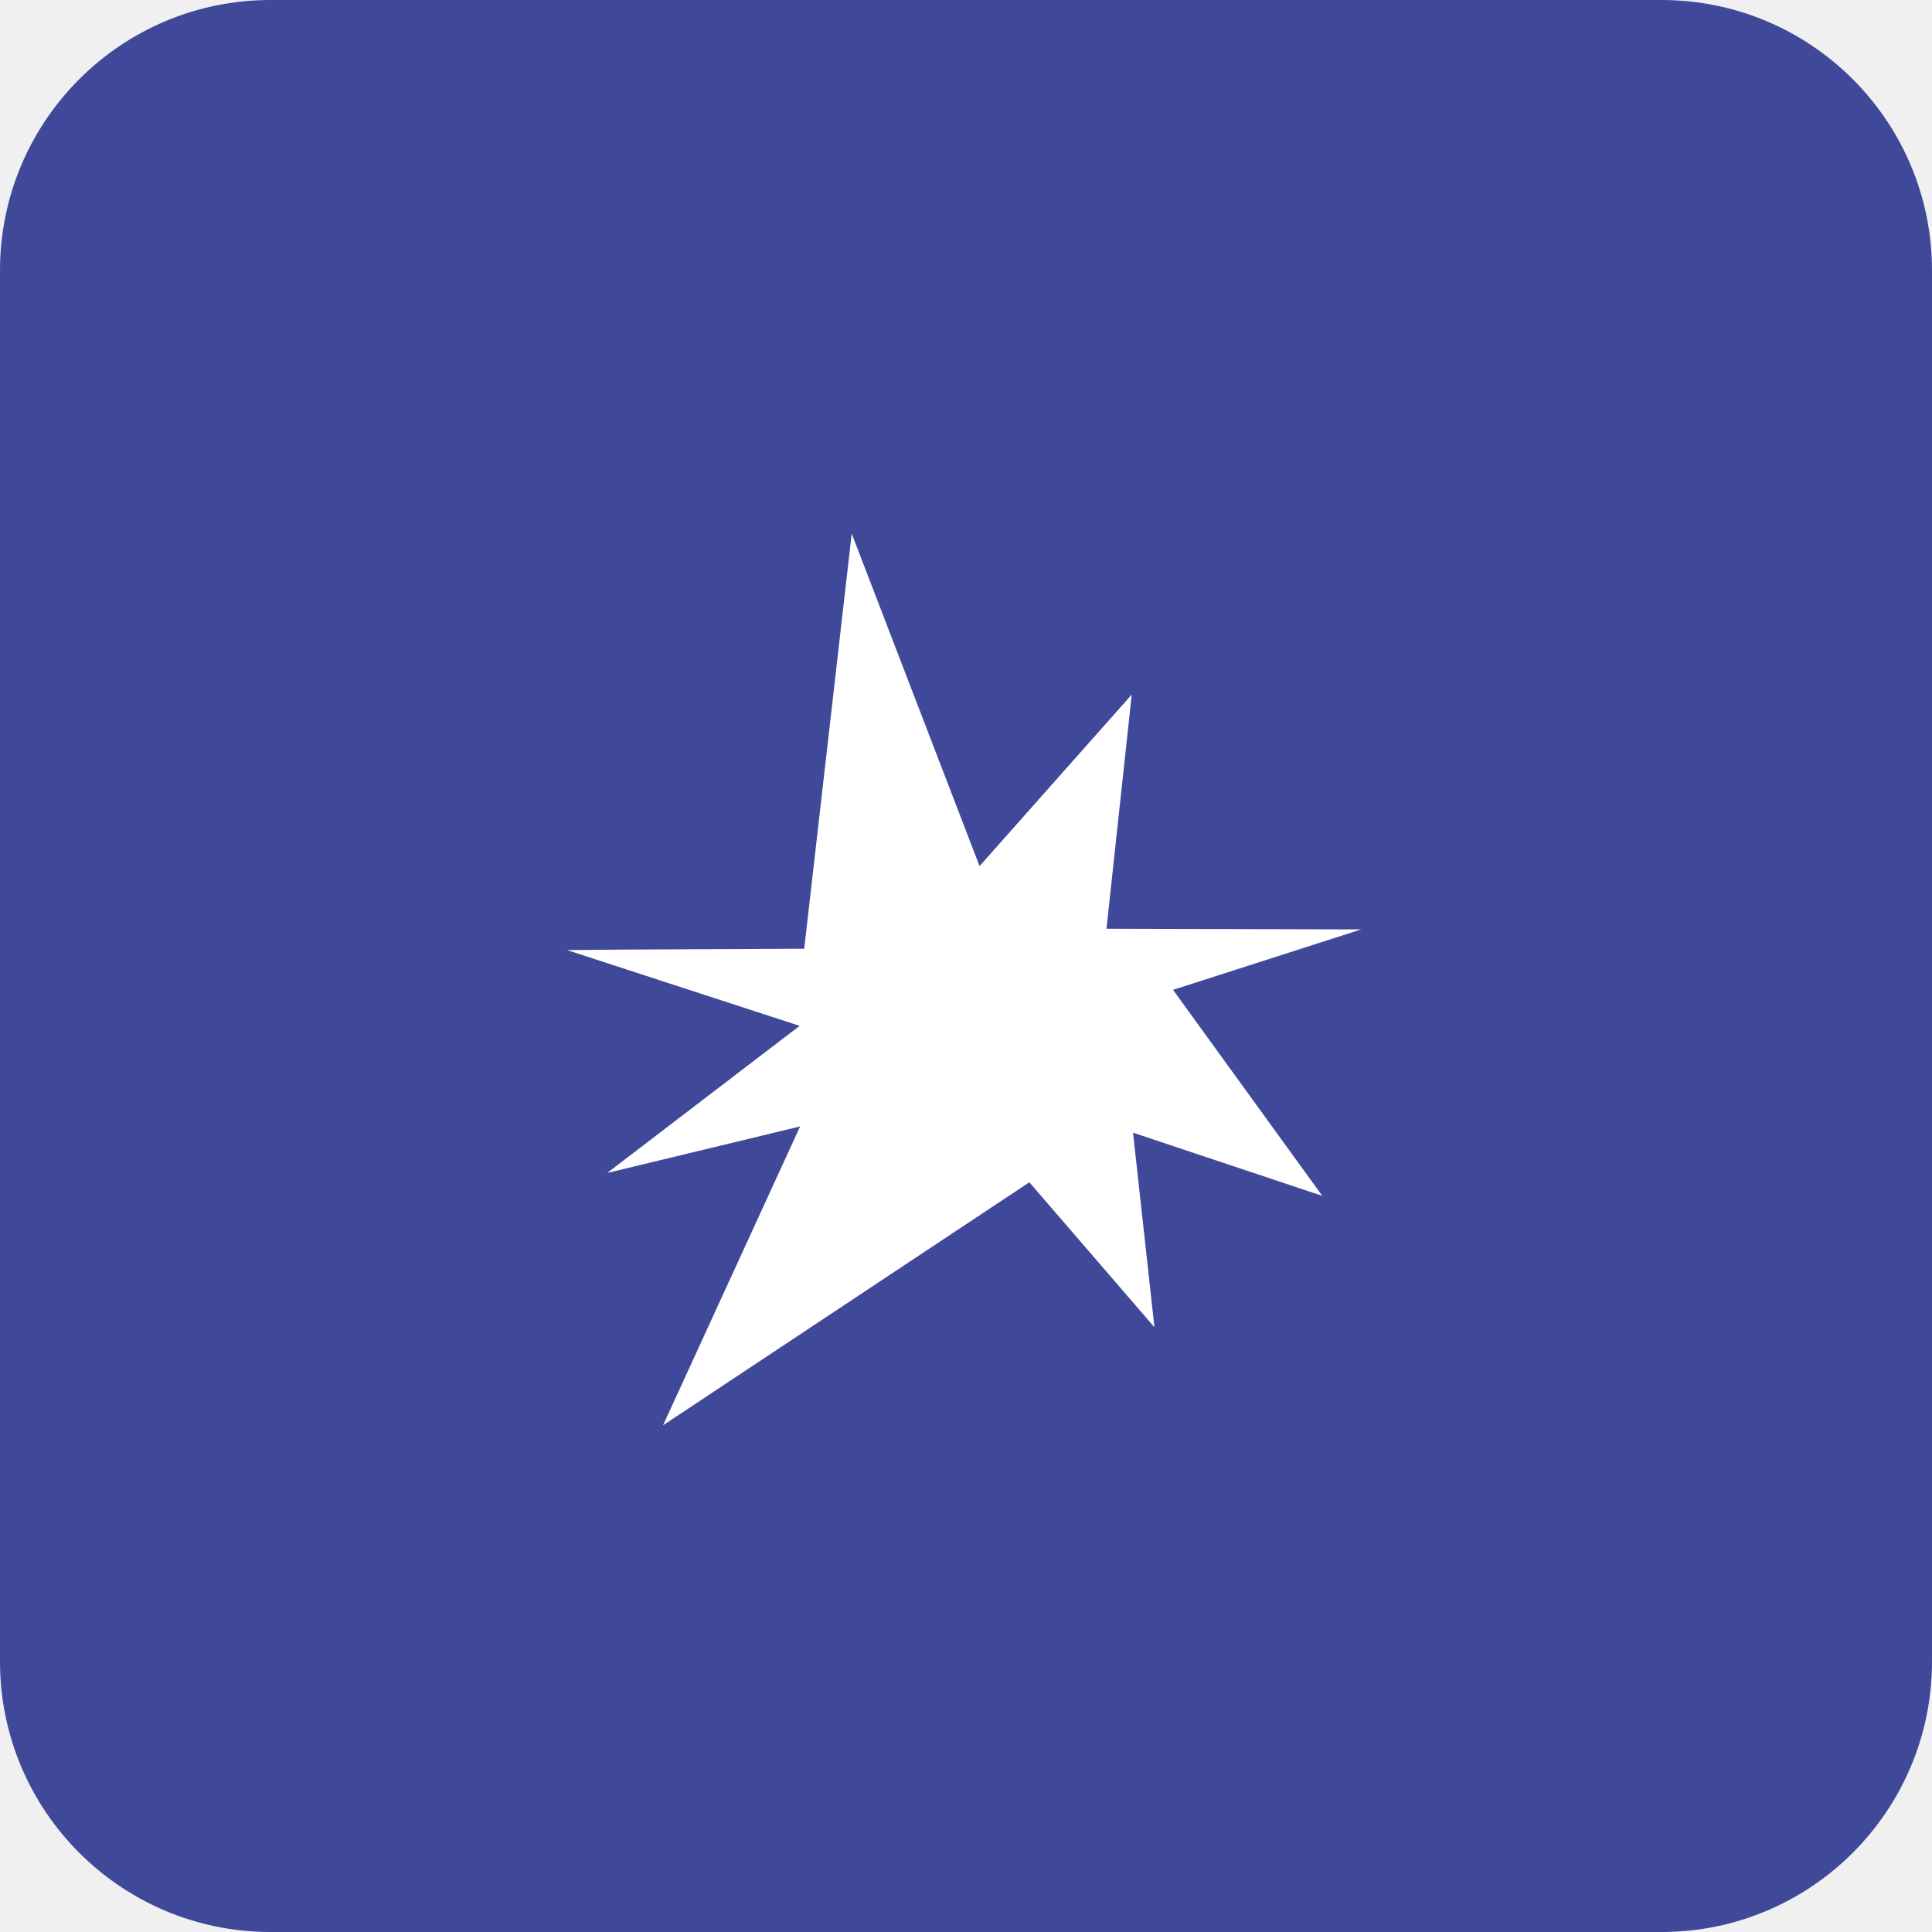
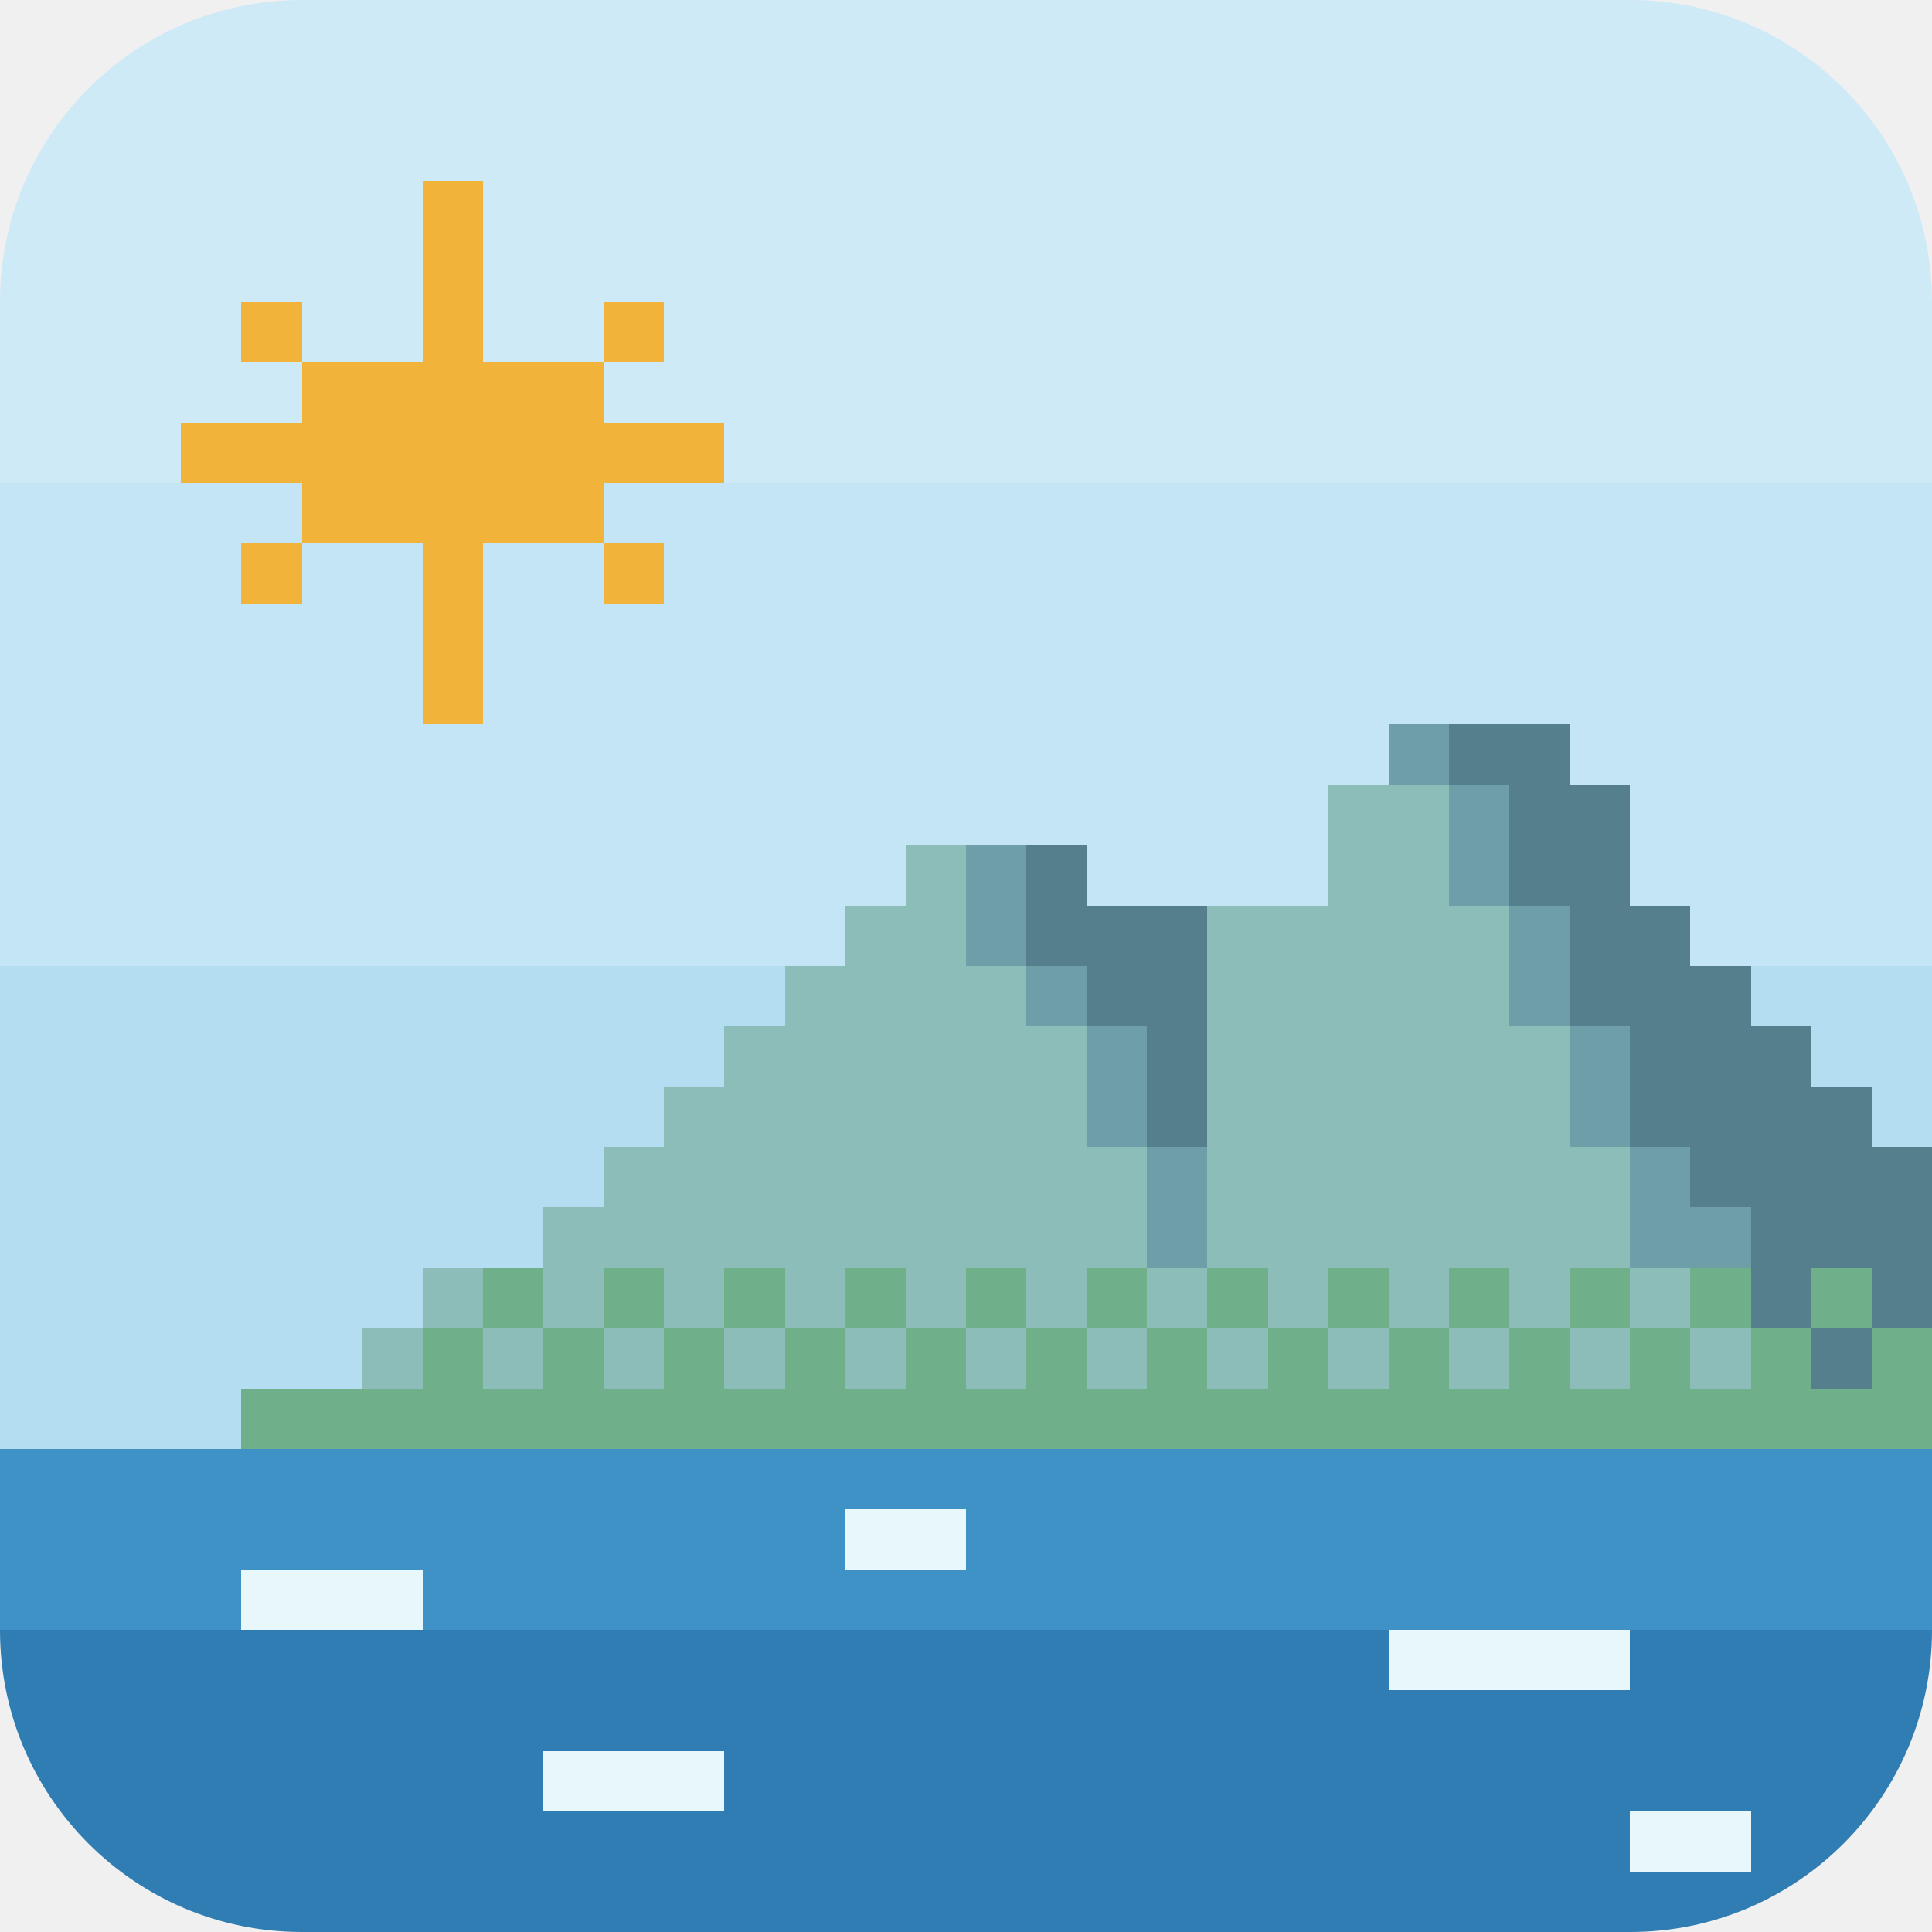
- <svg xmlns="http://www.w3.org/2000/svg" id="Livello_1" version="1.1" viewBox="0 0 1000 1000">
+ <svg xmlns="http://www.w3.org/2000/svg" viewBox="0 0 32 32" shape-rendering="crispEdges">
+   <style>.n{display:none}@media (prefers-color-scheme:dark){.d{display:none}.n{display:inline}}</style>
  <defs>
-     <style>
-       .st0 {
-         fill: #fff;
-       }
- 
-       .st1 {
-         fill: #404999;
-       }
-     </style>
+     <clipPath id="r">
+       <rect width="32" height="32" rx="5" />
+     </clipPath>
  </defs>
-   <rect width="1000" height="1000" rx="140" fill="#404999" />
-   <polygon class="st0" points="405.28 590.32 292.39 617.54 403.27 532.79 262.78 487.02 322.15 486.51 411.79 486.07 438.18 255.34 508.73 438.83 592.44 344.48 578.28 475.73 736.24 476.13 615.24 514.99 697.6 628.64 592.26 593.48 604.26 702.45 531.86 618.54 331.3 751.61 405.28 590.32" />
-   <path class="st1" d="M440.83,276.17l60.28,156.78,5.9,15.35,10.91-12.3,67.87-76.49-11.89,110.16-1.19,11.05,11.11.03,120.75.31-84.28,27.07-13.13,4.22,8.09,11.17,69.17,95.46-83.16-27.76-14.81-4.95,1.71,15.52,9.38,85.2-59-68.38-5.76-6.67-7.34,4.87-182.26,120.93,62.37-135.98,8.59-18.72-20.02,4.83-79.85,19.26,84.5-64.59,15.12-11.56-18.1-5.9-102.31-33.33,28.69-.24,85.21-.41,8.88-.04,1.01-8.82,23.58-206.06h0ZM435.53,234.52l-28.21,246.58-85.21.41-90.02.77,160.59,52.32-122.14,93.37,125.91-30.37-77.01,167.89,211.52-140.34,80.04,92.76-12.9-117.21,112.69,37.62-87.44-120.67,144.57-46.43-184.06-.47,15.25-141.29-88.65,99.91-74.91-194.84h0Z" />
+   <g clip-path="url(#r)">
+     <g class="d">
+       <rect x="0" y="0" width="32" height="1" fill="#cfeaf7" />
+       <rect x="0" y="1" width="32" height="1" fill="#cfeaf7" />
+       <rect x="0" y="2" width="32" height="1" fill="#cfeaf7" />
+       <rect x="0" y="3" width="7" height="1" fill="#cfeaf7" />
+       <rect x="7" y="3" width="1" height="1" fill="#f2b33a" />
+       <rect x="8" y="3" width="24" height="1" fill="#cfeaf7" />
+       <rect x="0" y="4" width="7" height="1" fill="#cfeaf7" />
+       <rect x="7" y="4" width="1" height="1" fill="#f2b33a" />
+       <rect x="8" y="4" width="24" height="1" fill="#cfeaf7" />
+       <rect x="0" y="5" width="4" height="1" fill="#cfeaf7" />
+       <rect x="4" y="5" width="1" height="1" fill="#f2b33a" />
+       <rect x="5" y="5" width="2" height="1" fill="#cfeaf7" />
+       <rect x="7" y="5" width="1" height="1" fill="#f2b33a" />
+       <rect x="8" y="5" width="2" height="1" fill="#cfeaf7" />
+       <rect x="10" y="5" width="1" height="1" fill="#f2b33a" />
+       <rect x="11" y="5" width="21" height="1" fill="#cfeaf7" />
+       <rect x="0" y="6" width="5" height="1" fill="#cfeaf7" />
+       <rect x="5" y="6" width="5" height="1" fill="#f2b33a" />
+       <rect x="10" y="6" width="22" height="1" fill="#cfeaf7" />
+       <rect x="0" y="7" width="3" height="1" fill="#cfeaf7" />
+       <rect x="3" y="7" width="9" height="1" fill="#f2b33a" />
+       <rect x="12" y="7" width="20" height="1" fill="#cfeaf7" />
+       <rect x="0" y="8" width="5" height="1" fill="#c3e5f5" />
+       <rect x="5" y="8" width="5" height="1" fill="#f2b33a" />
+       <rect x="10" y="8" width="22" height="1" fill="#c3e5f5" />
+       <rect x="0" y="9" width="4" height="1" fill="#c3e5f5" />
+       <rect x="4" y="9" width="1" height="1" fill="#f2b33a" />
+       <rect x="5" y="9" width="2" height="1" fill="#c3e5f5" />
+       <rect x="7" y="9" width="1" height="1" fill="#f2b33a" />
+       <rect x="8" y="9" width="2" height="1" fill="#c3e5f5" />
+       <rect x="10" y="9" width="1" height="1" fill="#f2b33a" />
+       <rect x="11" y="9" width="21" height="1" fill="#c3e5f5" />
+       <rect x="0" y="10" width="7" height="1" fill="#c3e5f5" />
+       <rect x="7" y="10" width="1" height="1" fill="#f2b33a" />
+       <rect x="8" y="10" width="24" height="1" fill="#c3e5f5" />
+       <rect x="0" y="11" width="7" height="1" fill="#c3e5f5" />
+       <rect x="7" y="11" width="1" height="1" fill="#f2b33a" />
+       <rect x="8" y="11" width="24" height="1" fill="#c3e5f5" />
+       <rect x="0" y="12" width="23" height="1" fill="#c3e5f5" />
+       <rect x="23" y="12" width="1" height="1" fill="#6e9fa8" />
+       <rect x="24" y="12" width="2" height="1" fill="#557f8c" />
+       <rect x="26" y="12" width="6" height="1" fill="#c3e5f5" />
+       <rect x="0" y="13" width="22" height="1" fill="#c3e5f5" />
+       <rect x="22" y="13" width="2" height="1" fill="#8dbdb8" />
+       <rect x="24" y="13" width="1" height="1" fill="#6e9fa8" />
+       <rect x="25" y="13" width="2" height="1" fill="#557f8c" />
+       <rect x="27" y="13" width="5" height="1" fill="#c3e5f5" />
+       <rect x="0" y="14" width="15" height="1" fill="#c3e5f5" />
+       <rect x="15" y="14" width="1" height="1" fill="#8dbdb8" />
+       <rect x="16" y="14" width="1" height="1" fill="#6e9fa8" />
+       <rect x="17" y="14" width="1" height="1" fill="#557f8c" />
+       <rect x="18" y="14" width="4" height="1" fill="#c3e5f5" />
+       <rect x="22" y="14" width="2" height="1" fill="#8dbdb8" />
+       <rect x="24" y="14" width="1" height="1" fill="#6e9fa8" />
+       <rect x="25" y="14" width="2" height="1" fill="#557f8c" />
+       <rect x="27" y="14" width="5" height="1" fill="#c3e5f5" />
+       <rect x="0" y="15" width="14" height="1" fill="#c3e5f5" />
+       <rect x="14" y="15" width="2" height="1" fill="#8dbdb8" />
+       <rect x="16" y="15" width="1" height="1" fill="#6e9fa8" />
+       <rect x="17" y="15" width="3" height="1" fill="#557f8c" />
+       <rect x="20" y="15" width="5" height="1" fill="#8dbdb8" />
+       <rect x="25" y="15" width="1" height="1" fill="#6e9fa8" />
+       <rect x="26" y="15" width="2" height="1" fill="#557f8c" />
+       <rect x="28" y="15" width="4" height="1" fill="#c3e5f5" />
+       <rect x="0" y="16" width="13" height="1" fill="#b4ddf1" />
+       <rect x="13" y="16" width="4" height="1" fill="#8dbdb8" />
+       <rect x="17" y="16" width="1" height="1" fill="#6e9fa8" />
+       <rect x="18" y="16" width="2" height="1" fill="#557f8c" />
+       <rect x="20" y="16" width="5" height="1" fill="#8dbdb8" />
+       <rect x="25" y="16" width="1" height="1" fill="#6e9fa8" />
+       <rect x="26" y="16" width="3" height="1" fill="#557f8c" />
+       <rect x="29" y="16" width="3" height="1" fill="#b4ddf1" />
+       <rect x="0" y="17" width="12" height="1" fill="#b4ddf1" />
+       <rect x="12" y="17" width="6" height="1" fill="#8dbdb8" />
+       <rect x="18" y="17" width="1" height="1" fill="#6e9fa8" />
+       <rect x="19" y="17" width="1" height="1" fill="#557f8c" />
+       <rect x="20" y="17" width="6" height="1" fill="#8dbdb8" />
+       <rect x="26" y="17" width="1" height="1" fill="#6e9fa8" />
+       <rect x="27" y="17" width="3" height="1" fill="#557f8c" />
+       <rect x="30" y="17" width="2" height="1" fill="#b4ddf1" />
+       <rect x="0" y="18" width="11" height="1" fill="#b4ddf1" />
+       <rect x="11" y="18" width="7" height="1" fill="#8dbdb8" />
+       <rect x="18" y="18" width="1" height="1" fill="#6e9fa8" />
+       <rect x="19" y="18" width="1" height="1" fill="#557f8c" />
+       <rect x="20" y="18" width="6" height="1" fill="#8dbdb8" />
+       <rect x="26" y="18" width="1" height="1" fill="#6e9fa8" />
+       <rect x="27" y="18" width="4" height="1" fill="#557f8c" />
+       <rect x="31" y="18" width="1" height="1" fill="#b4ddf1" />
+       <rect x="0" y="19" width="10" height="1" fill="#b4ddf1" />
+       <rect x="10" y="19" width="9" height="1" fill="#8dbdb8" />
+       <rect x="19" y="19" width="1" height="1" fill="#6e9fa8" />
+       <rect x="20" y="19" width="7" height="1" fill="#8dbdb8" />
+       <rect x="27" y="19" width="1" height="1" fill="#6e9fa8" />
+       <rect x="28" y="19" width="4" height="1" fill="#557f8c" />
+       <rect x="0" y="20" width="9" height="1" fill="#b4ddf1" />
+       <rect x="9" y="20" width="10" height="1" fill="#8dbdb8" />
+       <rect x="19" y="20" width="1" height="1" fill="#6e9fa8" />
+       <rect x="20" y="20" width="7" height="1" fill="#8dbdb8" />
+       <rect x="27" y="20" width="2" height="1" fill="#6e9fa8" />
+       <rect x="29" y="20" width="3" height="1" fill="#557f8c" />
+       <rect x="0" y="21" width="7" height="1" fill="#b4ddf1" />
+       <rect x="7" y="21" width="1" height="1" fill="#8dbdb8" />
+       <rect x="8" y="21" width="1" height="1" fill="#6faf8a" />
+       <rect x="9" y="21" width="1" height="1" fill="#8dbdb8" />
+       <rect x="10" y="21" width="1" height="1" fill="#6faf8a" />
+       <rect x="11" y="21" width="1" height="1" fill="#8dbdb8" />
+       <rect x="12" y="21" width="1" height="1" fill="#6faf8a" />
+       <rect x="13" y="21" width="1" height="1" fill="#8dbdb8" />
+       <rect x="14" y="21" width="1" height="1" fill="#6faf8a" />
+       <rect x="15" y="21" width="1" height="1" fill="#8dbdb8" />
+       <rect x="16" y="21" width="1" height="1" fill="#6faf8a" />
+       <rect x="17" y="21" width="1" height="1" fill="#8dbdb8" />
+       <rect x="18" y="21" width="1" height="1" fill="#6faf8a" />
+       <rect x="19" y="21" width="1" height="1" fill="#8dbdb8" />
+       <rect x="20" y="21" width="1" height="1" fill="#6faf8a" />
+       <rect x="21" y="21" width="1" height="1" fill="#8dbdb8" />
+       <rect x="22" y="21" width="1" height="1" fill="#6faf8a" />
+       <rect x="23" y="21" width="1" height="1" fill="#8dbdb8" />
+       <rect x="24" y="21" width="1" height="1" fill="#6faf8a" />
+       <rect x="25" y="21" width="1" height="1" fill="#8dbdb8" />
+       <rect x="26" y="21" width="1" height="1" fill="#6faf8a" />
+       <rect x="27" y="21" width="1" height="1" fill="#8dbdb8" />
+       <rect x="28" y="21" width="1" height="1" fill="#6faf8a" />
+       <rect x="29" y="21" width="1" height="1" fill="#557f8c" />
+       <rect x="30" y="21" width="1" height="1" fill="#6faf8a" />
+       <rect x="31" y="21" width="1" height="1" fill="#557f8c" />
+       <rect x="0" y="22" width="6" height="1" fill="#b4ddf1" />
+       <rect x="6" y="22" width="1" height="1" fill="#8dbdb8" />
+       <rect x="7" y="22" width="1" height="1" fill="#6faf8a" />
+       <rect x="8" y="22" width="1" height="1" fill="#8dbdb8" />
+       <rect x="9" y="22" width="1" height="1" fill="#6faf8a" />
+       <rect x="10" y="22" width="1" height="1" fill="#8dbdb8" />
+       <rect x="11" y="22" width="1" height="1" fill="#6faf8a" />
+       <rect x="12" y="22" width="1" height="1" fill="#8dbdb8" />
+       <rect x="13" y="22" width="1" height="1" fill="#6faf8a" />
+       <rect x="14" y="22" width="1" height="1" fill="#8dbdb8" />
+       <rect x="15" y="22" width="1" height="1" fill="#6faf8a" />
+       <rect x="16" y="22" width="1" height="1" fill="#8dbdb8" />
+       <rect x="17" y="22" width="1" height="1" fill="#6faf8a" />
+       <rect x="18" y="22" width="1" height="1" fill="#8dbdb8" />
+       <rect x="19" y="22" width="1" height="1" fill="#6faf8a" />
+       <rect x="20" y="22" width="1" height="1" fill="#8dbdb8" />
+       <rect x="21" y="22" width="1" height="1" fill="#6faf8a" />
+       <rect x="22" y="22" width="1" height="1" fill="#8dbdb8" />
+       <rect x="23" y="22" width="1" height="1" fill="#6faf8a" />
+       <rect x="24" y="22" width="1" height="1" fill="#8dbdb8" />
+       <rect x="25" y="22" width="1" height="1" fill="#6faf8a" />
+       <rect x="26" y="22" width="1" height="1" fill="#8dbdb8" />
+       <rect x="27" y="22" width="1" height="1" fill="#6faf8a" />
+       <rect x="28" y="22" width="1" height="1" fill="#8dbdb8" />
+       <rect x="29" y="22" width="1" height="1" fill="#6faf8a" />
+       <rect x="30" y="22" width="1" height="1" fill="#557f8c" />
+       <rect x="31" y="22" width="1" height="1" fill="#6faf8a" />
+       <rect x="0" y="23" width="4" height="1" fill="#b4ddf1" />
+       <rect x="4" y="23" width="28" height="1" fill="#6faf8a" />
+       <rect x="0" y="24" width="32" height="1" fill="#3e92c6" />
+       <rect x="0" y="25" width="14" height="1" fill="#3e92c6" />
+       <rect x="14" y="25" width="2" height="1" fill="#e8f7fc" />
+       <rect x="16" y="25" width="16" height="1" fill="#3e92c6" />
+       <rect x="0" y="26" width="4" height="1" fill="#3e92c6" />
+       <rect x="4" y="26" width="3" height="1" fill="#e8f7fc" />
+       <rect x="7" y="26" width="25" height="1" fill="#3e92c6" />
+       <rect x="0" y="27" width="23" height="1" fill="#2f7db3" />
+       <rect x="23" y="27" width="4" height="1" fill="#e8f7fc" />
+       <rect x="27" y="27" width="5" height="1" fill="#2f7db3" />
+       <rect x="0" y="28" width="32" height="1" fill="#2f7db3" />
+       <rect x="0" y="29" width="9" height="1" fill="#2f7db3" />
+       <rect x="9" y="29" width="3" height="1" fill="#e8f7fc" />
+       <rect x="12" y="29" width="20" height="1" fill="#2f7db3" />
+       <rect x="0" y="30" width="27" height="1" fill="#2f7db3" />
+       <rect x="27" y="30" width="2" height="1" fill="#e8f7fc" />
+       <rect x="29" y="30" width="3" height="1" fill="#2f7db3" />
+       <rect x="0" y="31" width="32" height="1" fill="#2f7db3" />
+     </g>
+     <g class="n">
+       <rect x="0" y="0" width="32" height="1" fill="#060d20" />
+       <rect x="0" y="1" width="32" height="1" fill="#060d20" />
+       <rect x="0" y="2" width="32" height="1" fill="#060d20" />
+       <rect x="0" y="3" width="7" height="1" fill="#060d20" />
+       <rect x="7" y="3" width="1" height="1" fill="#ffffff" />
+       <rect x="8" y="3" width="24" height="1" fill="#060d20" />
+       <rect x="0" y="4" width="7" height="1" fill="#060d20" />
+       <rect x="7" y="4" width="1" height="1" fill="#ffffff" />
+       <rect x="8" y="4" width="24" height="1" fill="#060d20" />
+       <rect x="0" y="5" width="4" height="1" fill="#060d20" />
+       <rect x="4" y="5" width="1" height="1" fill="#ffffff" />
+       <rect x="5" y="5" width="2" height="1" fill="#060d20" />
+       <rect x="7" y="5" width="1" height="1" fill="#ffffff" />
+       <rect x="8" y="5" width="2" height="1" fill="#060d20" />
+       <rect x="10" y="5" width="1" height="1" fill="#ffffff" />
+       <rect x="11" y="5" width="21" height="1" fill="#060d20" />
+       <rect x="0" y="6" width="5" height="1" fill="#060d20" />
+       <rect x="5" y="6" width="5" height="1" fill="#ffffff" />
+       <rect x="10" y="6" width="22" height="1" fill="#060d20" />
+       <rect x="0" y="7" width="3" height="1" fill="#060d20" />
+       <rect x="3" y="7" width="9" height="1" fill="#ffffff" />
+       <rect x="12" y="7" width="20" height="1" fill="#060d20" />
+       <rect x="0" y="8" width="5" height="1" fill="#081128" />
+       <rect x="5" y="8" width="5" height="1" fill="#ffffff" />
+       <rect x="10" y="8" width="22" height="1" fill="#081128" />
+       <rect x="0" y="9" width="4" height="1" fill="#081128" />
+       <rect x="4" y="9" width="1" height="1" fill="#ffffff" />
+       <rect x="5" y="9" width="2" height="1" fill="#081128" />
+       <rect x="7" y="9" width="1" height="1" fill="#ffffff" />
+       <rect x="8" y="9" width="2" height="1" fill="#081128" />
+       <rect x="10" y="9" width="1" height="1" fill="#ffffff" />
+       <rect x="11" y="9" width="21" height="1" fill="#081128" />
+       <rect x="0" y="10" width="7" height="1" fill="#081128" />
+       <rect x="7" y="10" width="1" height="1" fill="#ffffff" />
+       <rect x="8" y="10" width="24" height="1" fill="#081128" />
+       <rect x="0" y="11" width="7" height="1" fill="#081128" />
+       <rect x="7" y="11" width="1" height="1" fill="#ffffff" />
+       <rect x="8" y="11" width="24" height="1" fill="#081128" />
+       <rect x="0" y="12" width="23" height="1" fill="#081128" />
+       <rect x="23" y="12" width="1" height="1" fill="#22395a" />
+       <rect x="24" y="12" width="2" height="1" fill="#192c47" />
+       <rect x="26" y="12" width="6" height="1" fill="#081128" />
+       <rect x="0" y="13" width="22" height="1" fill="#081128" />
+       <rect x="22" y="13" width="2" height="1" fill="#2c4a70" />
+       <rect x="24" y="13" width="1" height="1" fill="#22395a" />
+       <rect x="25" y="13" width="2" height="1" fill="#192c47" />
+       <rect x="27" y="13" width="5" height="1" fill="#081128" />
+       <rect x="0" y="14" width="15" height="1" fill="#081128" />
+       <rect x="15" y="14" width="1" height="1" fill="#2c4a70" />
+       <rect x="16" y="14" width="1" height="1" fill="#22395a" />
+       <rect x="17" y="14" width="1" height="1" fill="#192c47" />
+       <rect x="18" y="14" width="4" height="1" fill="#081128" />
+       <rect x="22" y="14" width="2" height="1" fill="#2c4a70" />
+       <rect x="24" y="14" width="1" height="1" fill="#22395a" />
+       <rect x="25" y="14" width="2" height="1" fill="#192c47" />
+       <rect x="27" y="14" width="5" height="1" fill="#081128" />
+       <rect x="0" y="15" width="14" height="1" fill="#081128" />
+       <rect x="14" y="15" width="2" height="1" fill="#2c4a70" />
+       <rect x="16" y="15" width="1" height="1" fill="#22395a" />
+       <rect x="17" y="15" width="3" height="1" fill="#192c47" />
+       <rect x="20" y="15" width="5" height="1" fill="#2c4a70" />
+       <rect x="25" y="15" width="1" height="1" fill="#22395a" />
+       <rect x="26" y="15" width="2" height="1" fill="#192c47" />
+       <rect x="28" y="15" width="4" height="1" fill="#081128" />
+       <rect x="0" y="16" width="13" height="1" fill="#0a1630" />
+       <rect x="13" y="16" width="4" height="1" fill="#2c4a70" />
+       <rect x="17" y="16" width="1" height="1" fill="#22395a" />
+       <rect x="18" y="16" width="2" height="1" fill="#192c47" />
+       <rect x="20" y="16" width="5" height="1" fill="#2c4a70" />
+       <rect x="25" y="16" width="1" height="1" fill="#22395a" />
+       <rect x="26" y="16" width="3" height="1" fill="#192c47" />
+       <rect x="29" y="16" width="3" height="1" fill="#0a1630" />
+       <rect x="0" y="17" width="12" height="1" fill="#0a1630" />
+       <rect x="12" y="17" width="6" height="1" fill="#2c4a70" />
+       <rect x="18" y="17" width="1" height="1" fill="#22395a" />
+       <rect x="19" y="17" width="1" height="1" fill="#192c47" />
+       <rect x="20" y="17" width="6" height="1" fill="#2c4a70" />
+       <rect x="26" y="17" width="1" height="1" fill="#22395a" />
+       <rect x="27" y="17" width="3" height="1" fill="#192c47" />
+       <rect x="30" y="17" width="2" height="1" fill="#0a1630" />
+       <rect x="0" y="18" width="11" height="1" fill="#0a1630" />
+       <rect x="11" y="18" width="7" height="1" fill="#2c4a70" />
+       <rect x="18" y="18" width="1" height="1" fill="#22395a" />
+       <rect x="19" y="18" width="1" height="1" fill="#192c47" />
+       <rect x="20" y="18" width="6" height="1" fill="#2c4a70" />
+       <rect x="26" y="18" width="1" height="1" fill="#22395a" />
+       <rect x="27" y="18" width="4" height="1" fill="#192c47" />
+       <rect x="31" y="18" width="1" height="1" fill="#0a1630" />
+       <rect x="0" y="19" width="10" height="1" fill="#0a1630" />
+       <rect x="10" y="19" width="9" height="1" fill="#2c4a70" />
+       <rect x="19" y="19" width="1" height="1" fill="#22395a" />
+       <rect x="20" y="19" width="7" height="1" fill="#2c4a70" />
+       <rect x="27" y="19" width="1" height="1" fill="#22395a" />
+       <rect x="28" y="19" width="4" height="1" fill="#192c47" />
+       <rect x="0" y="20" width="9" height="1" fill="#0a1630" />
+       <rect x="9" y="20" width="10" height="1" fill="#2c4a70" />
+       <rect x="19" y="20" width="1" height="1" fill="#22395a" />
+       <rect x="20" y="20" width="7" height="1" fill="#2c4a70" />
+       <rect x="27" y="20" width="2" height="1" fill="#22395a" />
+       <rect x="29" y="20" width="3" height="1" fill="#192c47" />
+       <rect x="0" y="21" width="7" height="1" fill="#0a1630" />
+       <rect x="7" y="21" width="1" height="1" fill="#2c4a70" />
+       <rect x="8" y="21" width="1" height="1" fill="#1a3344" />
+       <rect x="9" y="21" width="1" height="1" fill="#2c4a70" />
+       <rect x="10" y="21" width="1" height="1" fill="#1a3344" />
+       <rect x="11" y="21" width="1" height="1" fill="#2c4a70" />
+       <rect x="12" y="21" width="1" height="1" fill="#1a3344" />
+       <rect x="13" y="21" width="1" height="1" fill="#ffd27a" />
+       <rect x="14" y="21" width="1" height="1" fill="#1a3344" />
+       <rect x="15" y="21" width="1" height="1" fill="#2c4a70" />
+       <rect x="16" y="21" width="1" height="1" fill="#1a3344" />
+       <rect x="17" y="21" width="1" height="1" fill="#ffd27a" />
+       <rect x="18" y="21" width="1" height="1" fill="#1a3344" />
+       <rect x="19" y="21" width="1" height="1" fill="#2c4a70" />
+       <rect x="20" y="21" width="1" height="1" fill="#1a3344" />
+       <rect x="21" y="21" width="1" height="1" fill="#ffd27a" />
+       <rect x="22" y="21" width="1" height="1" fill="#1a3344" />
+       <rect x="23" y="21" width="1" height="1" fill="#2c4a70" />
+       <rect x="24" y="21" width="1" height="1" fill="#1a3344" />
+       <rect x="25" y="21" width="1" height="1" fill="#2c4a70" />
+       <rect x="26" y="21" width="1" height="1" fill="#1a3344" />
+       <rect x="27" y="21" width="1" height="1" fill="#2c4a70" />
+       <rect x="28" y="21" width="1" height="1" fill="#1a3344" />
+       <rect x="29" y="21" width="1" height="1" fill="#192c47" />
+       <rect x="30" y="21" width="1" height="1" fill="#1a3344" />
+       <rect x="31" y="21" width="1" height="1" fill="#192c47" />
+       <rect x="0" y="22" width="6" height="1" fill="#0a1630" />
+       <rect x="6" y="22" width="1" height="1" fill="#2c4a70" />
+       <rect x="7" y="22" width="1" height="1" fill="#1a3344" />
+       <rect x="8" y="22" width="1" height="1" fill="#2c4a70" />
+       <rect x="9" y="22" width="1" height="1" fill="#ffd27a" />
+       <rect x="10" y="22" width="1" height="1" fill="#2c4a70" />
+       <rect x="11" y="22" width="1" height="1" fill="#1a3344" />
+       <rect x="12" y="22" width="1" height="1" fill="#2c4a70" />
+       <rect x="13" y="22" width="1" height="1" fill="#ffd27a" />
+       <rect x="14" y="22" width="1" height="1" fill="#2c4a70" />
+       <rect x="15" y="22" width="1" height="1" fill="#1a3344" />
+       <rect x="16" y="22" width="1" height="1" fill="#2c4a70" />
+       <rect x="17" y="22" width="1" height="1" fill="#ffd27a" />
+       <rect x="18" y="22" width="1" height="1" fill="#2c4a70" />
+       <rect x="19" y="22" width="1" height="1" fill="#1a3344" />
+       <rect x="20" y="22" width="1" height="1" fill="#2c4a70" />
+       <rect x="21" y="22" width="1" height="1" fill="#1a3344" />
+       <rect x="22" y="22" width="1" height="1" fill="#2c4a70" />
+       <rect x="23" y="22" width="1" height="1" fill="#1a3344" />
+       <rect x="24" y="22" width="1" height="1" fill="#2c4a70" />
+       <rect x="25" y="22" width="1" height="1" fill="#1a3344" />
+       <rect x="26" y="22" width="1" height="1" fill="#2c4a70" />
+       <rect x="27" y="22" width="1" height="1" fill="#1a3344" />
+       <rect x="28" y="22" width="1" height="1" fill="#ffd27a" />
+       <rect x="29" y="22" width="1" height="1" fill="#1a3344" />
+       <rect x="30" y="22" width="1" height="1" fill="#192c47" />
+       <rect x="31" y="22" width="1" height="1" fill="#1a3344" />
+       <rect x="0" y="23" width="1" height="1" fill="#0a1630" />
+       <rect x="1" y="23" width="1" height="1" fill="#ffd27a" />
+       <rect x="2" y="23" width="1" height="1" fill="#0a1630" />
+       <rect x="3" y="23" width="1" height="1" fill="#ffd27a" />
+       <rect x="4" y="23" width="1" height="1" fill="#1a3344" />
+       <rect x="5" y="23" width="1" height="1" fill="#ffd27a" />
+       <rect x="6" y="23" width="1" height="1" fill="#1a3344" />
+       <rect x="7" y="23" width="1" height="1" fill="#ffd27a" />
+       <rect x="8" y="23" width="1" height="1" fill="#1a3344" />
+       <rect x="9" y="23" width="1" height="1" fill="#ffd27a" />
+       <rect x="10" y="23" width="3" height="1" fill="#1a3344" />
+       <rect x="13" y="23" width="1" height="1" fill="#ffd27a" />
+       <rect x="14" y="23" width="3" height="1" fill="#1a3344" />
+       <rect x="17" y="23" width="1" height="1" fill="#ffd27a" />
+       <rect x="18" y="23" width="10" height="1" fill="#1a3344" />
+       <rect x="28" y="23" width="1" height="1" fill="#ffd27a" />
+       <rect x="29" y="23" width="3" height="1" fill="#1a3344" />
+       <rect x="0" y="24" width="32" height="1" fill="#0f2649" />
+       <rect x="0" y="25" width="14" height="1" fill="#0f2649" />
+       <rect x="14" y="25" width="2" height="1" fill="#2e5585" />
+       <rect x="16" y="25" width="16" height="1" fill="#0f2649" />
+       <rect x="0" y="26" width="4" height="1" fill="#0f2649" />
+       <rect x="4" y="26" width="3" height="1" fill="#2e5585" />
+       <rect x="7" y="26" width="25" height="1" fill="#0f2649" />
+       <rect x="0" y="27" width="23" height="1" fill="#0b1e3c" />
+       <rect x="23" y="27" width="4" height="1" fill="#2e5585" />
+       <rect x="27" y="27" width="5" height="1" fill="#0b1e3c" />
+       <rect x="0" y="28" width="32" height="1" fill="#0b1e3c" />
+       <rect x="0" y="29" width="9" height="1" fill="#0b1e3c" />
+       <rect x="9" y="29" width="3" height="1" fill="#2e5585" />
+       <rect x="12" y="29" width="20" height="1" fill="#0b1e3c" />
+       <rect x="0" y="30" width="27" height="1" fill="#0b1e3c" />
+       <rect x="27" y="30" width="2" height="1" fill="#2e5585" />
+       <rect x="29" y="30" width="3" height="1" fill="#0b1e3c" />
+       <rect x="0" y="31" width="32" height="1" fill="#0b1e3c" />
+     </g>
+   </g>
</svg>
